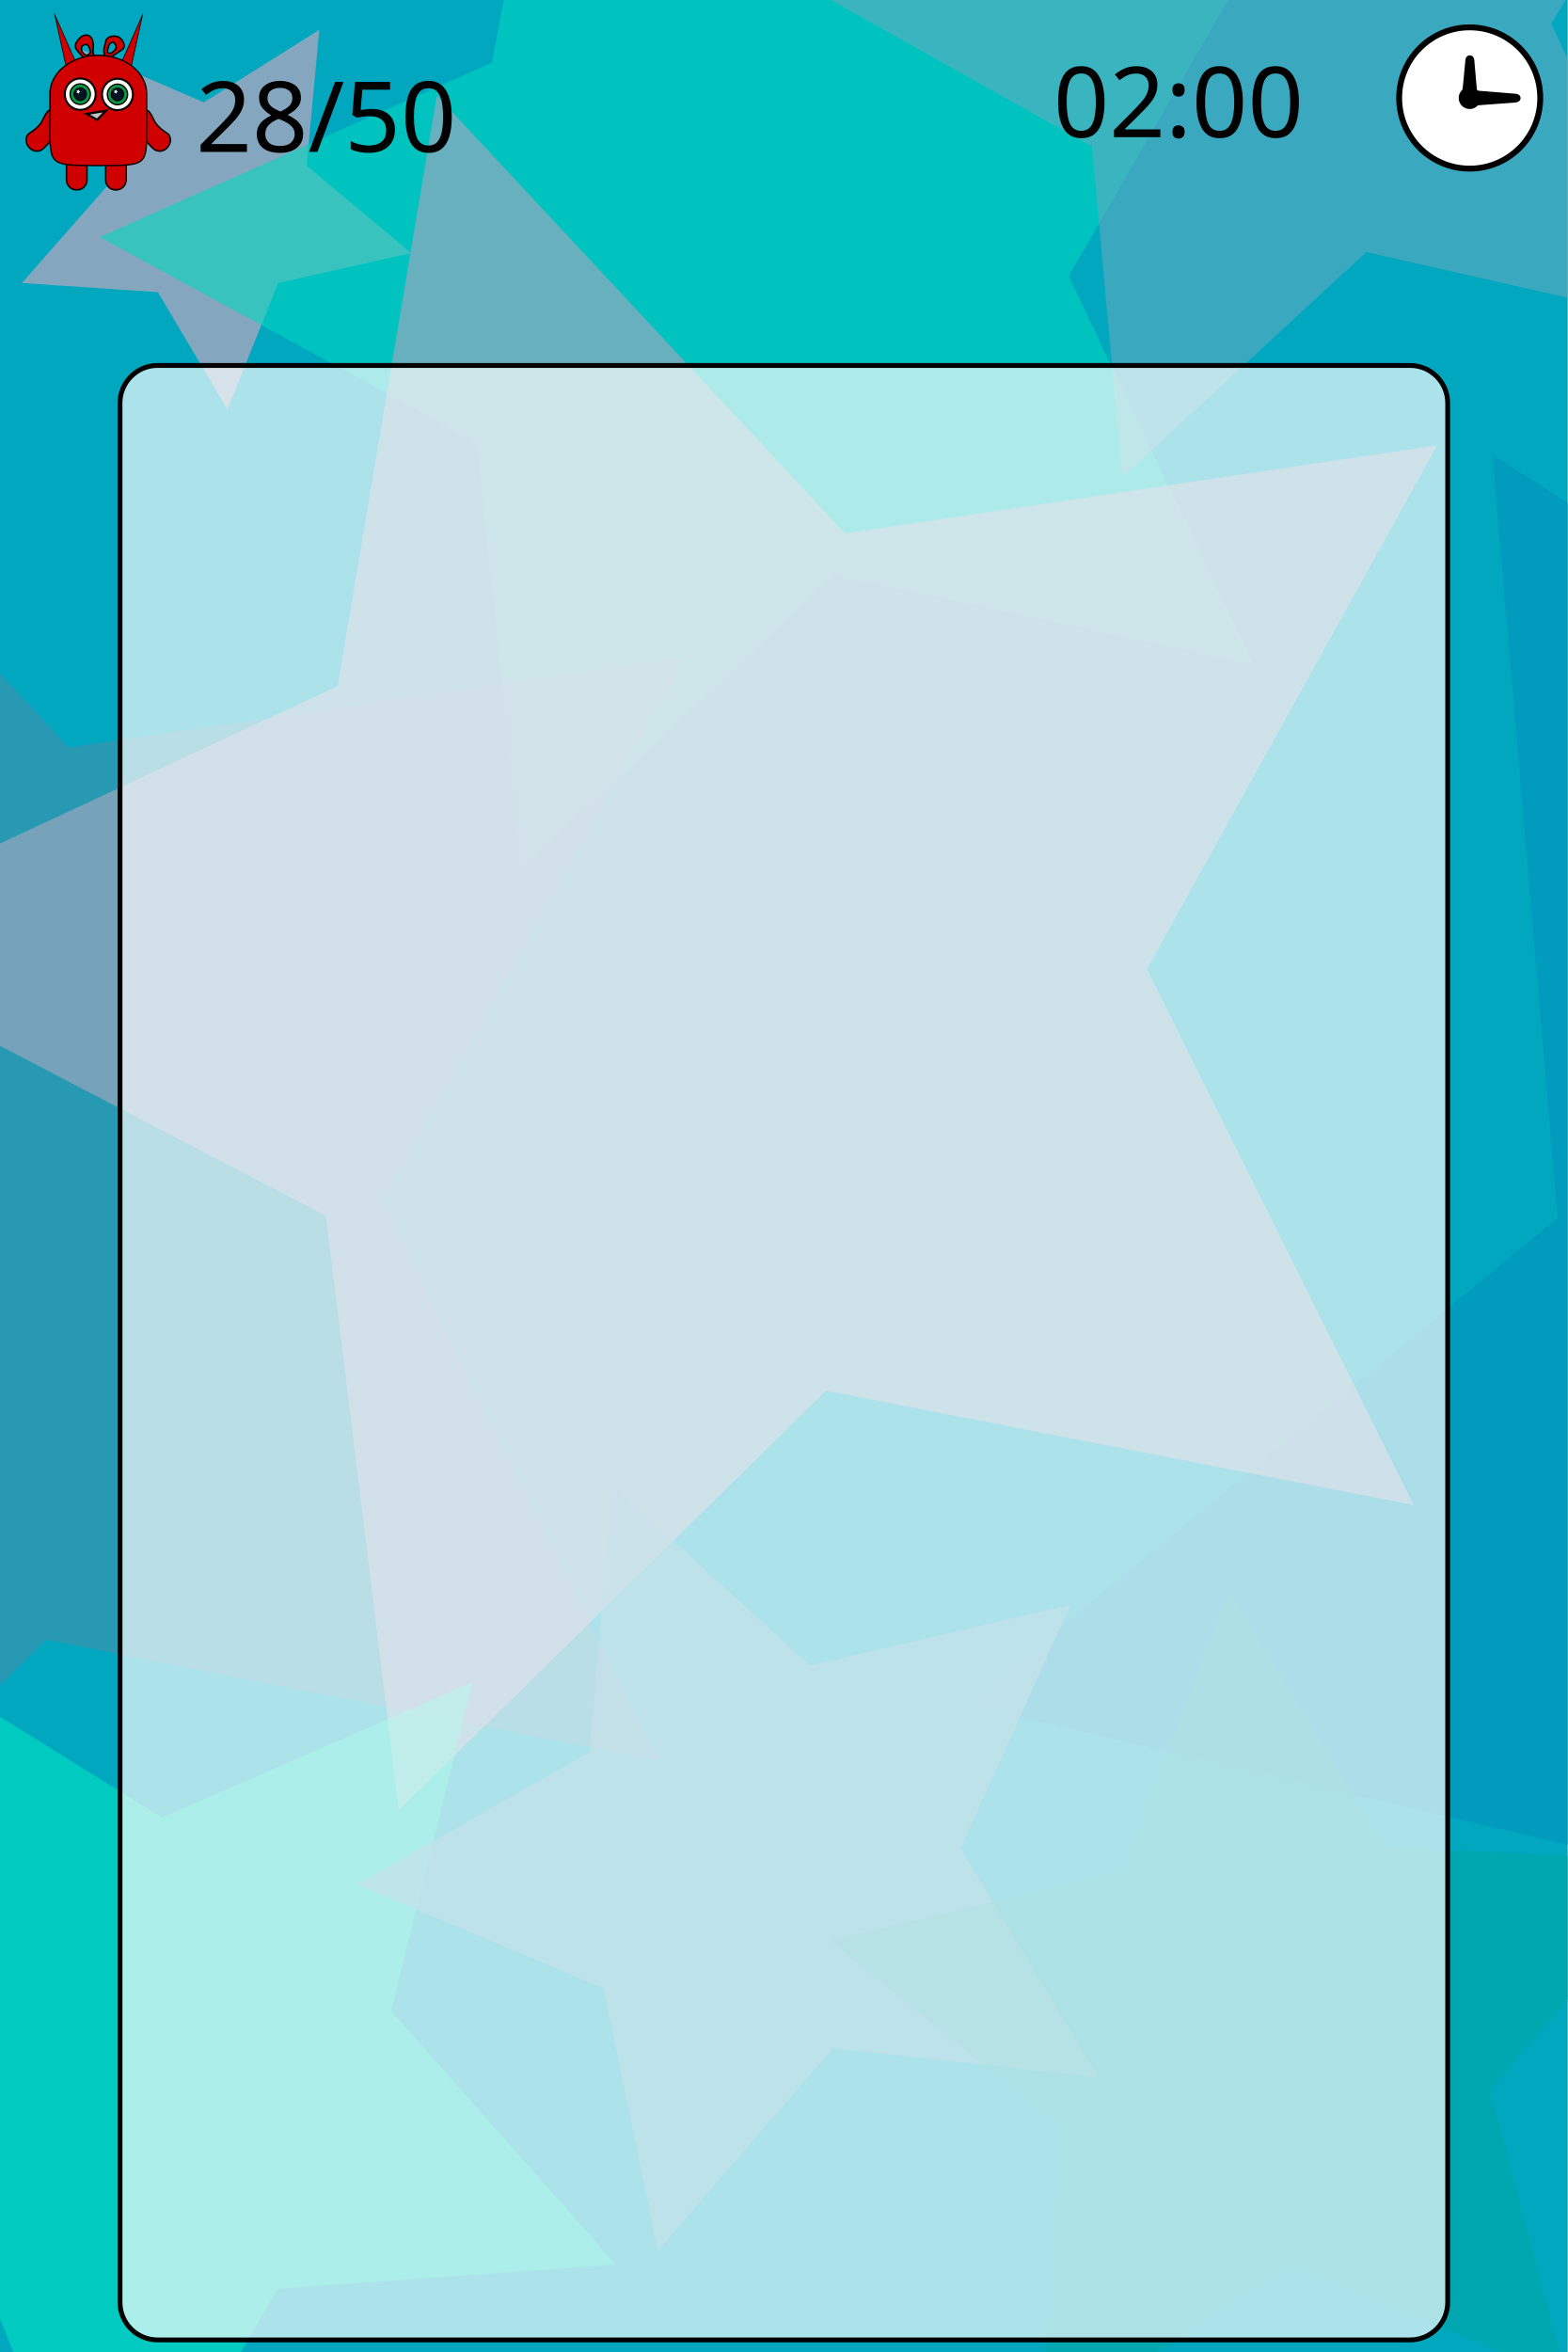
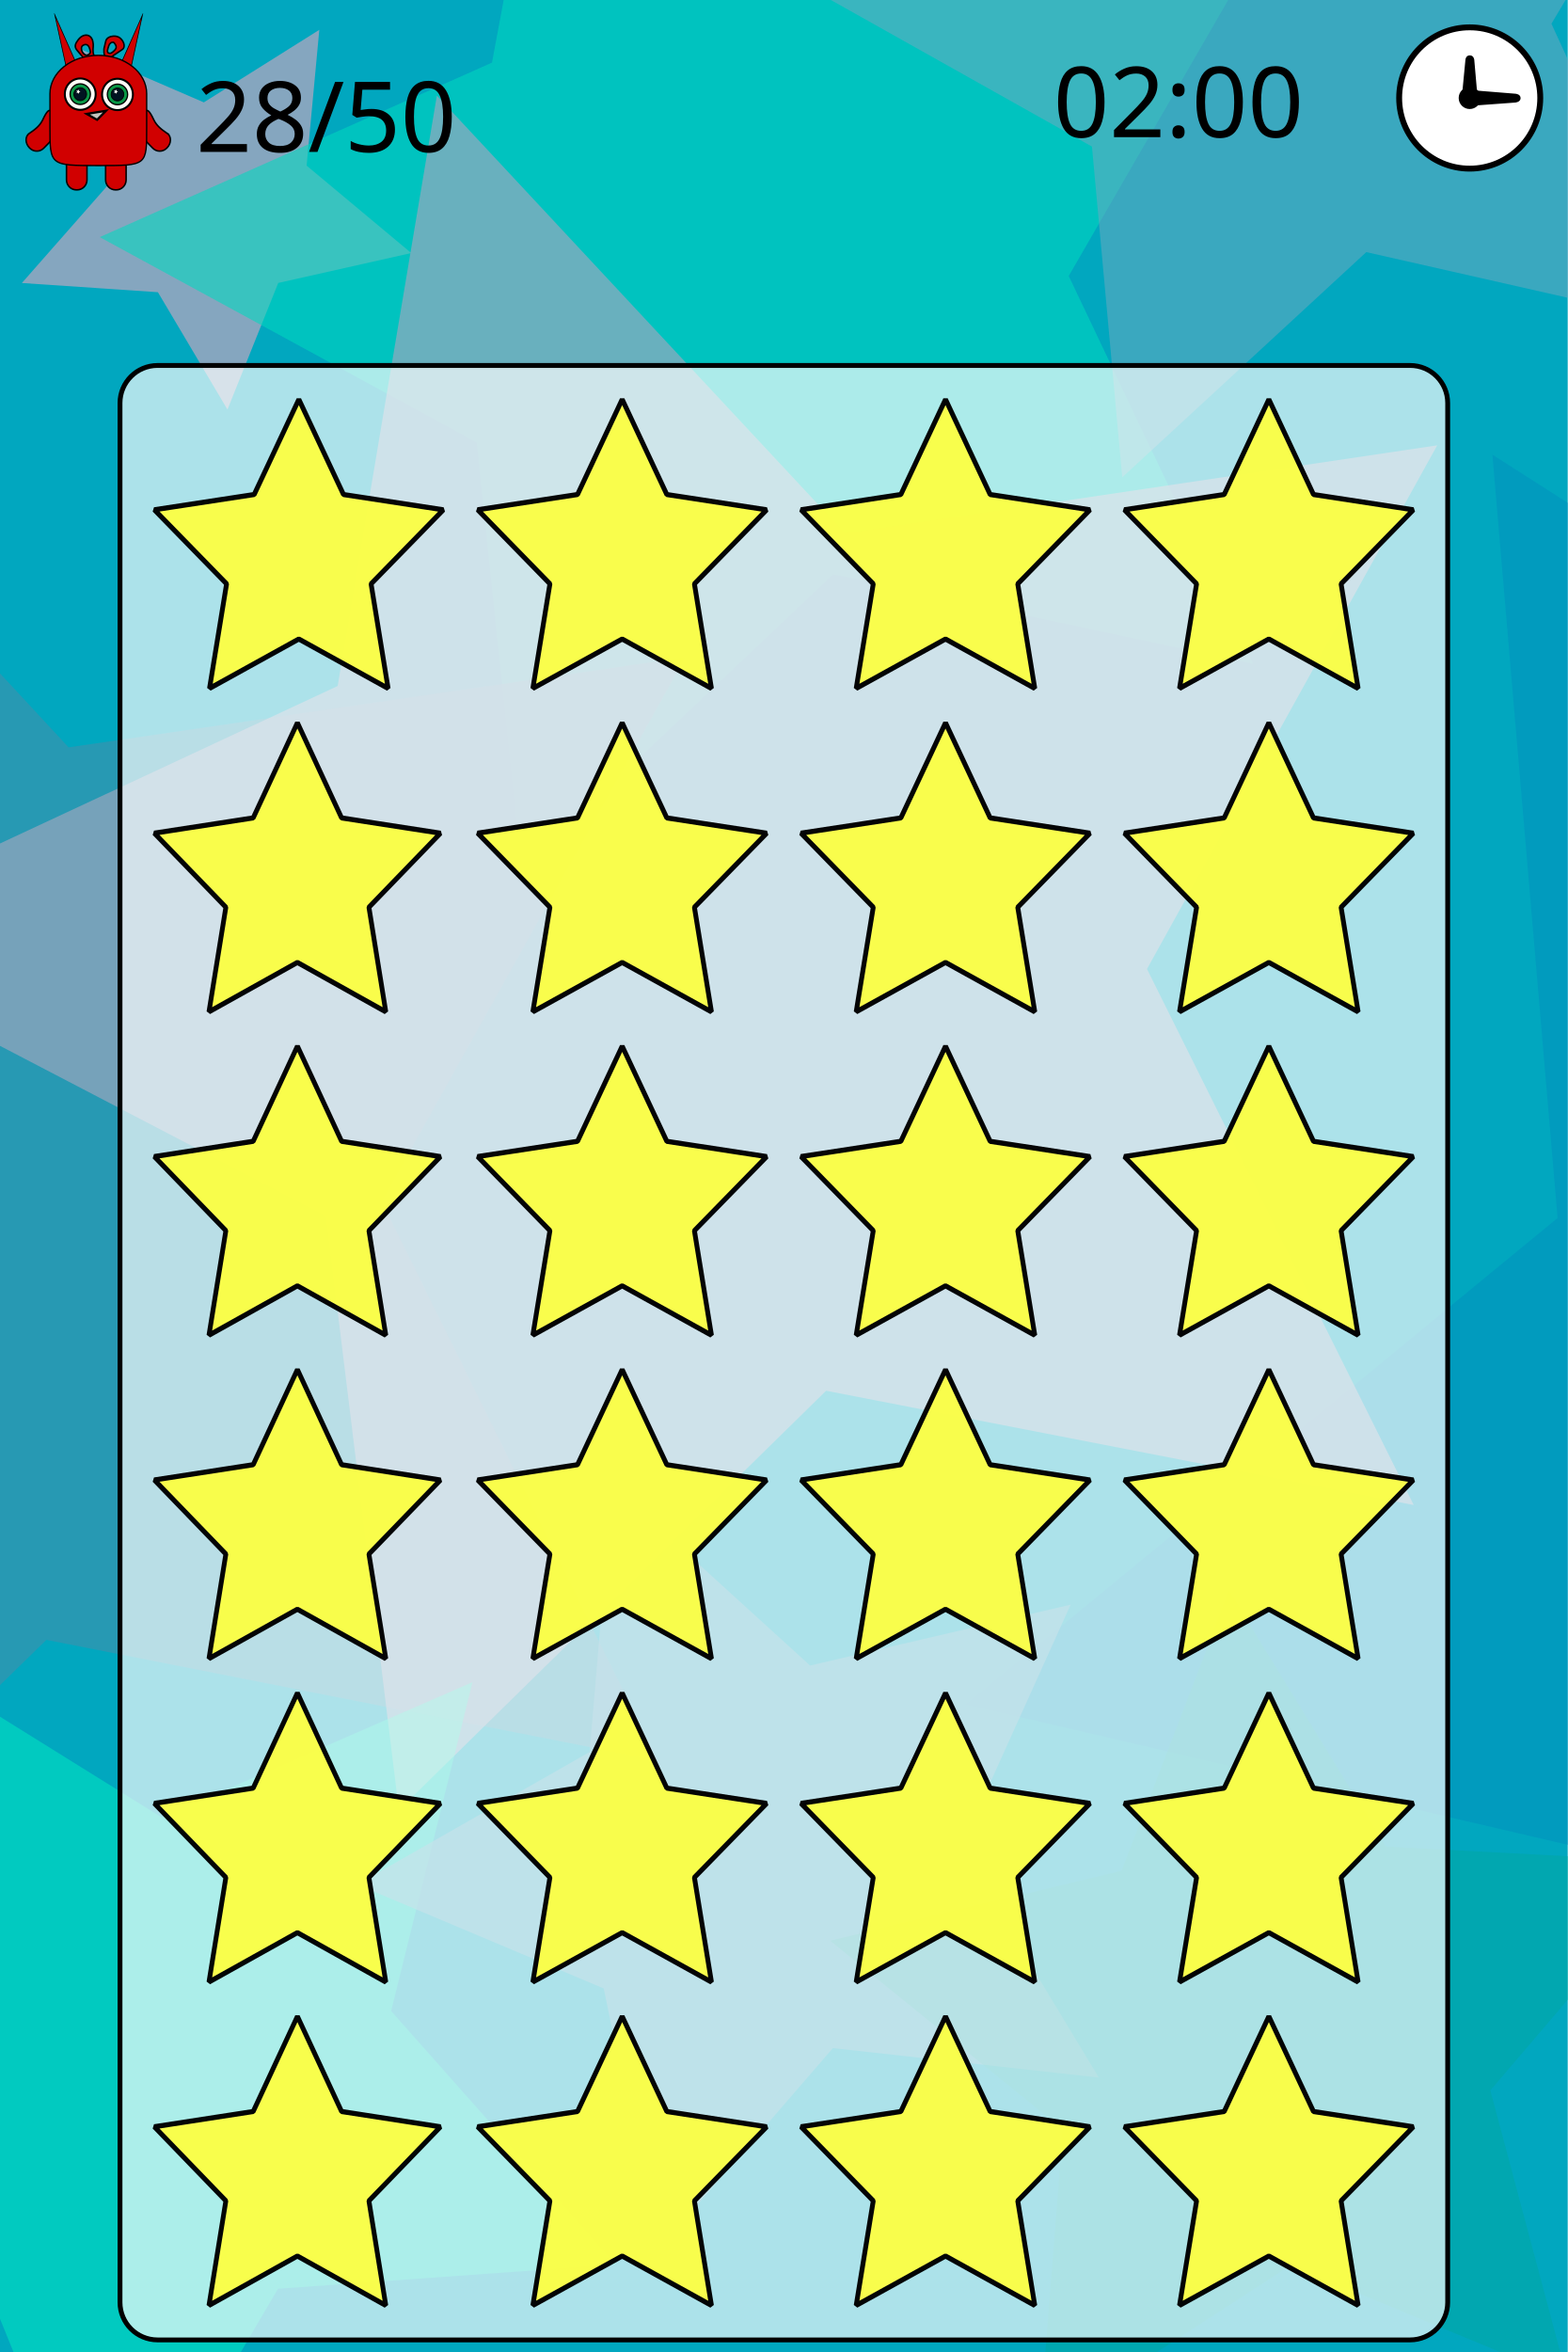
<svg xmlns="http://www.w3.org/2000/svg" xmlns:ns1="http://www.openswatchbook.org/uri/2009/osb" xmlns:xlink="http://www.w3.org/1999/xlink" width="320" height="480" id="svg6204" version="1.1">
  <defs id="defs6206">
    <linearGradient id="linearGradient4373" ns1:paint="solid">
      <stop style="stop-color:#000000;stop-opacity:1;" offset="0" id="stop4375" />
    </linearGradient>
    <linearGradient xlink:href="#linearGradient4373" id="linearGradient7066" gradientUnits="userSpaceOnUse" gradientTransform="translate(-465.3815,36.26215)" x1="112.882" y1="795.795" x2="136.416" y2="795.795" />
  </defs>
  <g id="layer1" transform="translate(0,-572.3622)">
    <rect style="fill:#01a7bf;fill-opacity:1;fill-rule:evenodd;stroke:none" id="rect6232" width="320" height="480" x="0" y="572.362" />
    <path style="fill:#a7a7bf;fill-opacity:0.799;fill-rule:evenodd;stroke:none;stroke-width:1;stroke-linecap:round;stroke-linejoin:round;stroke-miterlimit:4;stroke-opacity:1;stroke-dasharray:none" id="path6240" d="M 46.429,83.571 32.234,59.633 4.467,57.755 22.847,36.858 16.053,9.87 41.607,20.893 65.175,6.091 62.588,33.801 83.948,51.641 56.795,57.744 z" transform="translate(0,572.3622)" />
    <path style="fill:#01d9bf;fill-opacity:0.571;fill-rule:evenodd;stroke:none" id="path6242" d="M 256.786,135.714 171.074,117.45 107.437,177.704 98.32,90.543 21.351,48.64 l 80.078,-35.605 16.067,-86.151 58.607,65.156 86.899,-11.341 -43.856,75.873 z" transform="translate(-1,572.1122)" />
    <path style="fill:#5887a5;fill-opacity:0.439;fill-rule:evenodd;stroke:none;stroke-width:1;stroke-linecap:round;stroke-linejoin:round;stroke-miterlimit:4;stroke-opacity:1;stroke-dasharray:none" id="path6244" d="M 134.286,359.286 9.468,334.667 -81.573,423.532 -96.73,297.216 -209.378,238.092 -93.929,184.643 -72.508,59.237 14.001,152.52 139.888,134.139 77.903,245.24 z" transform="translate(0,572.3622)" />
    <path style="fill:#0188bf;fill-opacity:0.344;fill-rule:evenodd;stroke:none;stroke-width:1;stroke-linecap:round;stroke-linejoin:round;stroke-miterlimit:4;stroke-opacity:1;stroke-dasharray:none" id="path6246" d="M 197.143,347.857 317.936,248.57 304.626,92.777 436.38,176.977 580.436,116.175 541.071,267.5 643.413,385.716 487.33,395.04 406.525,528.904 349.425,383.341 z" transform="translate(0,572.3622)" />
    <path style="fill:#9fa7bf;fill-opacity:0.661;fill-rule:evenodd;stroke:none;stroke-width:1;stroke-linecap:round;stroke-linejoin:round;stroke-miterlimit:4;stroke-opacity:1;stroke-dasharray:none" id="path6248" d="M 288.571,307.143 168.626,283.822 81.417,369.409 66.531,248.129 -41.816,191.635 68.929,140 89.176,19.498 172.506,108.867 293.367,90.886 234.122,197.754 z" transform="translate(0,572.3622)" />
    <path style="fill:#01ffbf;fill-opacity:0.402;fill-rule:evenodd;stroke:none;stroke-width:1;stroke-linecap:round;stroke-linejoin:round;stroke-miterlimit:4;stroke-opacity:1;stroke-dasharray:none" id="path6250" d="M 125.714,462.143 56.746,467.088 21.721,526.706 -4.295,462.642 -71.818,447.754 l 52.89,-44.539 -6.706,-68.819 58.703,36.538 63.379,-27.645 -16.609,67.121 z" transform="translate(0,572.3622)" />
    <path style="fill:#59a7bf;fill-opacity:0.63;fill-rule:evenodd;stroke:none" id="path6252" d="m 224.286,415 -54.274,-6.009 -35.719,41.303 -11.057,-53.475 -50.319,-21.208 47.441,-27.04 4.62,-54.41 40.377,36.763 53.175,-12.42 -22.487,49.761 z" transform="translate(0,581.3478)" />
    <path style="fill:#01a797;fill-opacity:0.386;fill-rule:evenodd;stroke:none;stroke-width:1;stroke-linecap:round;stroke-linejoin:round;stroke-miterlimit:4;stroke-opacity:1;stroke-dasharray:none" id="path6254" d="m 320,485.714 -56.517,-23.416 -51.33,33.283 4.805,-60.987 -47.516,-38.532 59.487,-14.277 21.963,-57.097 31.96,52.164 61.09,3.244 -39.734,46.515 z" transform="translate(0,572.3622)" />
    <path style="fill:#70a7bf;fill-opacity:0.519;fill-rule:evenodd;stroke:none;stroke-width:1;stroke-linecap:round;stroke-linejoin:round;stroke-miterlimit:4;stroke-opacity:1;stroke-dasharray:none" id="path6256" d="M 345,66.429 278.893,51.448 229.076,97.413 222.894,29.913 163.785,-3.262 226.071,-30 239.357,-96.468 l 44.677,50.976 67.321,-7.905 -34.675,58.242 z" transform="translate(0,572.3622)" />
    <rect style="fill:#ffffff;fill-opacity:0.674;fill-rule:evenodd;stroke:#000000;stroke-width:0.989;stroke-linecap:butt;stroke-linejoin:miter;stroke-miterlimit:4;stroke-opacity:1;stroke-dasharray:none" id="rect7278" width="271.011" height="402.947" x="24.494" y="646.947" ry="7.667" />
    <g id="g4252" transform="matrix(0.9494284,0,0,1.002415,-1430.122,-23.29622)">
      <rect ry="4.679" y="579.886" x="200.876" height="23.719" width="25.111" id="rect3078-2-2-5" style="fill:#01a7bf;fill-opacity:1;fill-rule:evenodd;stroke:#000000;stroke-width:1.22px;stroke-linecap:butt;stroke-linejoin:miter;stroke-opacity:1" />
      <path id="rect4138-6" d="m 207.778,584.338 c -0.548,0 -1.084,0.224 -1.504,0.619 -0.84,0.791 -0.84,2.04 0,2.83 l 4.137,3.892 -4.184,3.892 c -0.84,0.791 -0.84,2.04 0,2.83 0.84,0.791 2.216,0.791 3.056,0 l 4.137,-3.892 4.09,3.847 c 0.84,0.791 2.216,0.791 3.056,0 0.84,-0.791 0.84,-2.04 0,-2.83 l -4.137,-3.847 4.09,-3.847 c 0.84,-0.791 0.84,-2.04 0,-2.83 -0.84,-0.791 -2.169,-0.791 -3.009,0 l -4.09,3.847 -4.137,-3.892 c -0.42,-0.395 -0.956,-0.619 -1.504,-0.619 z" style="fill:#ffffff;fill-opacity:1;fill-rule:evenodd;stroke:#000000;stroke-width:0.807;stroke-miterlimit:4;stroke-opacity:1;stroke-dasharray:none" />
    </g>
    <g id="g12756" transform="matrix(0.05999867,0,0,0.06006531,285.0003,544.1659)">
      <path transform="matrix(0.9983376,0,0,0.9983376,-1210.269,198.5031)" d="m 1703.117,604.865 c 0,132.778 -107.638,240.416 -240.416,240.416 -132.778,0 -240.416,-107.638 -240.416,-240.416 0,-132.778 107.638,-240.416 240.416,-240.416 132.778,0 240.416,107.638 240.416,240.416 z" id="path12717" style="fill:#ffffff;fill-opacity:1;stroke:#000000;stroke-width:20;stroke-miterlimit:4;stroke-opacity:1;stroke-dasharray:none" />
      <path transform="matrix(0.9545455,0,0,0.9545455,-1530.909,211.0164)" d="m 1905,619.505 c 0,21.697 -17.589,39.286 -39.286,39.286 -21.697,0 -39.286,-17.589 -39.286,-39.286 0,-21.697 17.589,-39.286 39.286,-39.286 21.697,0 39.286,17.589 39.286,39.286 z" id="path12719" style="fill:#000000;fill-opacity:1;stroke:none" />
      <path id="rect12721" d="m 250.357,657.565 c 13.81,0 15.143,14.937 15.143,14.937 l 9.434,107.799 c 1.066,12.185 -11.118,22.061 -24.929,22.061 -13.81,0 -26.102,-9.884 -24.929,-22.061 l 10.427,-108.238 c 0,0 1.042,-14.497 14.852,-14.497 z" style="fill:#000000;fill-opacity:1;stroke:none" />
      <path id="rect12721-0" d="m 423.081,802.719 c 0,13.81 -17.854,15.143 -17.854,15.143 L 276.371,827.297 C 261.805,828.364 250,816.179 250,802.368 c 0,-13.81 11.814,-26.102 26.371,-24.929 l 129.381,10.427 c 0,0 17.329,1.042 17.329,14.852 z" style="fill:#000000;fill-opacity:1;stroke:none" />
    </g>
    <g id="g12418" transform="matrix(1.04933,0,0,1.066044,-2234.992,-164.5969)">
      <path id="rect3096-2-3-6" d="m 2135.612,716.847 c 1.13,-0.753 2.084,-1.477 2.636,-2.636 1.614,-3.389 1.649,-1.061 2.71,-10e-6 l 0.111,0.111 c 0.751,0.751 0.751,1.959 0,2.71 l -2.636,2.636 c -0.751,0.751 -1.959,0.751 -2.71,0 l -0.111,-0.111 c -0.751,-0.751 -0.883,-2.121 0,-2.71 z" style="fill:#d10000;fill-opacity:1;fill-rule:evenodd;stroke:#000000;stroke-width:0.294px;stroke-linecap:butt;stroke-linejoin:miter;stroke-opacity:1" />
      <path id="rect3096-9-3-8-3" d="m 2162.462,716.847 c -1.13,-0.753 -2.084,-1.477 -2.636,-2.636 -1.614,-3.389 -1.649,-1.061 -2.71,-10e-6 l -0.111,0.111 c -0.751,0.751 -0.751,1.959 0,2.71 l 2.635,2.636 c 0.751,0.751 1.959,0.751 2.71,0 l 0.111,-0.111 c 0.751,-0.751 0.883,-2.121 0,-2.71 z" style="fill:#d10000;fill-opacity:1;fill-rule:evenodd;stroke:#000000;stroke-width:0.294px;stroke-linecap:butt;stroke-linejoin:miter;stroke-opacity:1" />
      <rect transform="matrix(0,-1,1,0,0,0)" ry="1.916" y="2150.467" x="-727.65" height="3.99" width="7.559" id="rect3096-4-4-2-7-8" style="fill:#d10000;fill-opacity:1;fill-rule:evenodd;stroke:#000000;stroke-width:0.294px;stroke-linecap:butt;stroke-linejoin:miter;stroke-opacity:1" />
      <rect transform="matrix(0,-1,1,0,0,0)" ry="1.916" y="2142.855" x="-727.65" height="3.99" width="7.559" id="rect3096-4-2-4-7" style="fill:#d10000;fill-opacity:1;fill-rule:evenodd;stroke:#000000;stroke-width:0.294px;stroke-linecap:butt;stroke-linejoin:miter;stroke-opacity:1" />
      <path transform="matrix(0.0503695,0.016696,-0.09402979,0.2836748,2160.05,671.4532)" d="m 91.545,74.664 19.913,34.49 -39.826,0 z" id="path6010-6" style="fill:#d10000;fill-opacity:1;stroke:#000000;stroke-width:2.334;stroke-linecap:round;stroke-linejoin:round;stroke-miterlimit:4;stroke-opacity:1;stroke-dasharray:none" />
      <path id="rect6059-1" d="m 2151.97,698.22 c -0.667,0.04 -1.319,0.354 -1.461,0.928 l -0.349,1.424 c -2e-4,8.8e-4 -0.231,1.447 0.588,1.92 0.819,0.473 0.465,-0.042 1.249,-0.57 l 1.709,-1.139 c 0.785,-0.527 0.194,-1.861 -0.625,-2.333 -0.307,-0.177 -0.711,-0.253 -1.112,-0.23 z m -0.083,1.167 c 0.092,0.007 0.174,0.044 0.23,0.11 0.323,0.382 0.632,0.845 0.147,1.378 -0.414,0.455 -0.897,0.809 -1.268,0.551 -0.317,-0.221 -0.134,-0.65 0.092,-1.369 0.14,-0.445 0.524,-0.691 0.799,-0.671 z" style="fill:#d10000;fill-opacity:1;fill-rule:evenodd;stroke:#000000;stroke-width:0.294px;stroke-linecap:butt;stroke-linejoin:miter;stroke-opacity:1" />
      <path id="rect6070-7" d="m 2146.21,698.101 c -0.385,0.124 -0.76,0.404 -1.079,0.823 -0.51,0.67 -0.842,1.265 -0.24,1.974 l 1.504,1.769 c 0.602,0.709 2.219,0.019 1.797,-0.811 -0.33,-0.65 -0.084,-1.618 -0.129,-2.045 l -0.031,-0.272 c -0.13,-1.256 -0.977,-1.711 -1.824,-1.438 z m 0.037,1.795 c 0.47,-0.189 0.874,0.021 1.075,0.616 0.16,0.474 0.34,0.869 -0.053,1.144 -0.347,0.243 -0.636,0.357 -1.132,-0.155 -0.383,-0.395 -0.562,-1.21 -0.096,-1.5 0.07,-0.043 0.139,-0.077 0.206,-0.104 z" style="fill:#d10000;fill-opacity:1;fill-rule:evenodd;stroke:#000000;stroke-width:0.294px;stroke-linecap:butt;stroke-linejoin:miter;stroke-opacity:1" />
      <path transform="matrix(-0.0503695,0.016696,0.09402979,0.2836748,2138.178,671.4532)" d="m 91.545,74.664 19.913,34.49 -39.826,0 z" id="path6010-0-2" style="fill:#d10000;fill-opacity:1;stroke:#000000;stroke-width:2.334;stroke-linecap:round;stroke-linejoin:round;stroke-miterlimit:4;stroke-opacity:1;stroke-dasharray:none" />
      <path id="rect3024-1-7-3" d="m 2149.045,701.897 c 5.212,0 9.408,3.28 9.408,7.354 l 0,6.395 c 0,7.388 0.155,7.354 -9.408,7.354 -9.414,0 -9.408,0.005 -9.408,-7.354 l 0,-6.395 c 0,-4.074 4.196,-7.354 9.408,-7.354 z" style="fill:#d10000;fill-opacity:1;fill-rule:evenodd;stroke:#000000;stroke-width:0.26px;stroke-linecap:round;stroke-linejoin:round;stroke-opacity:1" />
      <path transform="matrix(0.3819232,0,0,0.3819232,2088.585,644.6741)" d="m 156.964,169.286 c 0,4.339 -3.518,7.857 -7.857,7.857 -4.339,0 -7.857,-3.518 -7.857,-7.857 0,-4.339 3.518,-7.857 7.857,-7.857 4.339,0 7.857,3.518 7.857,7.857 z" id="path3213-8-9-7" style="fill:#fffdf6;fill-opacity:1;fill-rule:evenodd;stroke:#000000;stroke-width:1px;stroke-linecap:butt;stroke-linejoin:miter;stroke-opacity:1" />
      <path transform="matrix(0.2513512,0,0,0.2513512,2108.054,666.7781)" d="m 156.964,169.286 c 0,4.339 -3.518,7.857 -7.857,7.857 -4.339,0 -7.857,-3.518 -7.857,-7.857 0,-4.339 3.518,-7.857 7.857,-7.857 4.339,0 7.857,3.518 7.857,7.857 z" id="path3213-82-5-3-8" style="fill:#099846;fill-opacity:1;fill-rule:evenodd;stroke:#000000;stroke-width:1px;stroke-linecap:butt;stroke-linejoin:miter;stroke-opacity:1" />
      <path transform="matrix(0.1575025,0,0,0.1575025,2122.048,682.6653)" d="m 156.964,169.286 c 0,4.339 -3.518,7.857 -7.857,7.857 -4.339,0 -7.857,-3.518 -7.857,-7.857 0,-4.339 3.518,-7.857 7.857,-7.857 4.339,0 7.857,3.518 7.857,7.857 z" id="path3213-82-4-7-1-5" style="fill:#001321;fill-opacity:1;fill-rule:evenodd;stroke:#000000;stroke-width:1px;stroke-linecap:butt;stroke-linejoin:miter;stroke-opacity:1" />
      <path transform="matrix(0.3819232,0,0,0.3819232,2095.83,644.7266)" d="m 156.964,169.286 c 0,4.339 -3.518,7.857 -7.857,7.857 -4.339,0 -7.857,-3.518 -7.857,-7.857 0,-4.339 3.518,-7.857 7.857,-7.857 4.339,0 7.857,3.518 7.857,7.857 z" id="path3213-2-6-9-8" style="fill:#fffdf6;fill-opacity:1;fill-rule:evenodd;stroke:#000000;stroke-width:1px;stroke-linecap:butt;stroke-linejoin:miter;stroke-opacity:1" />
      <path transform="matrix(0.2513512,0,0,0.2513512,2115.299,666.8306)" d="m 156.964,169.286 c 0,4.339 -3.518,7.857 -7.857,7.857 -4.339,0 -7.857,-3.518 -7.857,-7.857 0,-4.339 3.518,-7.857 7.857,-7.857 4.339,0 7.857,3.518 7.857,7.857 z" id="path3213-82-7-1-8-5" style="fill:#099846;fill-opacity:1;fill-rule:evenodd;stroke:#000000;stroke-width:1px;stroke-linecap:butt;stroke-linejoin:miter;stroke-opacity:1" />
      <path transform="matrix(0.1575025,0,0,0.1575025,2129.292,682.7178)" d="m 156.964,169.286 c 0,4.339 -3.518,7.857 -7.857,7.857 -4.339,0 -7.857,-3.518 -7.857,-7.857 0,-4.339 3.518,-7.857 7.857,-7.857 4.339,0 7.857,3.518 7.857,7.857 z" id="path3213-82-4-6-8-6-8" style="fill:#001321;fill-opacity:1;fill-rule:evenodd;stroke:#000000;stroke-width:1px;stroke-linecap:butt;stroke-linejoin:miter;stroke-opacity:1" />
      <path transform="matrix(0.2939804,0,0,0.2939804,2069.82,655.4668)" d="m 256.607,182.991 -0.646,-0.706 -0.948,0.132 0.472,-0.833 -0.418,-0.861 0.938,0.191 0.689,-0.664 0.108,0.951 0.844,0.45 -0.871,0.396 z" id="path3361-2-0-7" style="fill:#fffff3;fill-opacity:1" />
      <path transform="matrix(0.2939804,0,0,0.2939804,2094.693,634.4596)" d="m 150.513,193.054 c 0,0.021 -4e-5,0.042 -1.2e-4,0.063 l -14.647,-0.063 z" id="path4345-0-3" style="fill:#d10000;fill-opacity:1;stroke-width:2;stroke-miterlimit:4;stroke-dasharray:none" />
      <path transform="matrix(0.2939804,0,0,0.2939804,2077.13,655.4668)" d="m 256.607,182.991 -0.646,-0.706 -0.948,0.132 0.472,-0.833 -0.418,-0.861 0.938,0.191 0.689,-0.664 0.108,0.951 0.844,0.45 -0.871,0.396 z" id="path3361-2-0-0-3" style="fill:#fffff3;fill-opacity:1" />
      <path id="path3359-0-0-2" d="m 2146.786,713.11 3.758,-0.601 -1.729,1.729 z" style="fill:#c4c4bf;fill-opacity:1;stroke:#000000;stroke-width:0.421px;stroke-linecap:butt;stroke-linejoin:miter;stroke-opacity:1" />
    </g>
    <text xml:space="preserve" style="font-size:20px;font-style:normal;font-variant:normal;font-weight:normal;font-stretch:normal;line-height:125%;letter-spacing:0px;word-spacing:0px;fill:#000000;fill-opacity:1;stroke:none;font-family:Zorque;-inkscape-font-specification:Zorque" x="40" y="603.362" id="text6499">
      <tspan id="tspan6501" x="40" y="603.362">28/50</tspan>
    </text>
    <text xml:space="preserve" style="font-size:20px;font-style:normal;font-variant:normal;font-weight:normal;font-stretch:normal;line-height:125%;letter-spacing:0px;word-spacing:0px;fill:#000000;fill-opacity:1;stroke:none;font-family:Zorque;-inkscape-font-specification:Zorque" x="215" y="600.362" id="text6503">
      <tspan id="tspan6505" x="215" y="600.362">02:00</tspan>
    </text>
+     <path style="opacity:0.98;fill:#fafe48;fill-opacity:0.996;fill-rule:evenodd;stroke:#000000;stroke-width:0.318;stroke-linecap:butt;stroke-linejoin:bevel;stroke-miterlimit:4;stroke-opacity:1;stroke-dasharray:none;stroke-dashoffset:0" id="path3018" d="m 136,18 -5.924,-3.001 -5.83,3.179 1.023,-6.561 -4.825,-4.563 L 127,6 l 2.848,-5.999 3.029,5.91 6.585,0.855 -4.684,4.707 z" transform="matrix(3.10093,0.04994806,-0.04750552,3.260367,-341.6472,647.3777)" />
+     <path style="opacity:0.98;fill:#fafe48;fill-opacity:0.996;fill-rule:evenodd;stroke:#000000;stroke-width:0.318;stroke-linecap:butt;stroke-linejoin:bevel;stroke-miterlimit:4;stroke-opacity:1;stroke-dasharray:none;stroke-dashoffset:0" id="path3018-6" d="m 136,18 -5.924,-3.001 -5.83,3.179 1.023,-6.561 -4.825,-4.563 L 127,6 l 2.848,-5.999 3.029,5.91 6.585,0.855 -4.684,4.707 z" transform="matrix(3.10093,0.04994805,-0.04750552,3.260367,-275.6472,647.3777)" />
+     <path style="opacity:0.98;fill:#fafe48;fill-opacity:0.996;fill-rule:evenodd;stroke:#000000;stroke-width:0.318;stroke-linecap:butt;stroke-linejoin:bevel;stroke-miterlimit:4;stroke-opacity:1;stroke-dasharray:none;stroke-dashoffset:0" id="path3018-2" d="m 136,18 -5.924,-3.001 -5.83,3.179 1.023,-6.561 -4.825,-4.563 L 127,6 l 2.848,-5.999 3.029,5.91 6.585,0.855 -4.684,4.707 z" transform="matrix(3.10093,0.04994805,-0.04750552,3.260367,-209.6472,647.3777)" />
+     <path style="opacity:0.98;fill:#fafe48;fill-opacity:0.996;fill-rule:evenodd;stroke:#000000;stroke-width:0.318;stroke-linecap:butt;stroke-linejoin:bevel;stroke-miterlimit:4;stroke-opacity:1;stroke-dasharray:none;stroke-dashoffset:0" id="path3018-6-8" d="m 136,18 -5.924,-3.001 -5.83,3.179 1.023,-6.561 -4.825,-4.563 L 127,6 l 2.848,-5.999 3.029,5.91 6.585,0.855 -4.684,4.707 z" transform="matrix(3.10093,0.04994805,-0.04750552,3.260367,-143.6472,647.3777)" />
+     <path style="opacity:0.98;fill:#fafe48;fill-opacity:0.996;fill-rule:evenodd;stroke:#000000;stroke-width:0.318;stroke-linecap:butt;stroke-linejoin:bevel;stroke-miterlimit:4;stroke-opacity:1;stroke-dasharray:none;stroke-dashoffset:0" id="path3018-9" d="m 136,18 -5.924,-3.001 -5.83,3.179 1.023,-6.561 -4.825,-4.563 L 127,6 l 2.848,-5.999 3.029,5.91 6.585,0.855 -4.684,4.707 z" transform="matrix(3.070325,0.04995225,-0.04703665,3.260641,-337.9667,713.3747)" />
+     <path style="opacity:0.98;fill:#fafe48;fill-opacity:0.996;fill-rule:evenodd;stroke:#000000;stroke-width:0.318;stroke-linecap:butt;stroke-linejoin:bevel;stroke-miterlimit:4;stroke-opacity:1;stroke-dasharray:none;stroke-dashoffset:0" id="path3018-6-4" d="m 136,18 -5.924,-3.001 -5.83,3.179 1.023,-6.561 -4.825,-4.563 L 127,6 l 2.848,-5.999 3.029,5.91 6.585,0.855 -4.684,4.707 z" transform="matrix(3.10093,0.04994805,-0.04750552,3.260367,-275.6472,713.3777)" />
+     <path style="opacity:0.98;fill:#fafe48;fill-opacity:0.996;fill-rule:evenodd;stroke:#000000;stroke-width:0.318;stroke-linecap:butt;stroke-linejoin:bevel;stroke-miterlimit:4;stroke-opacity:1;stroke-dasharray:none;stroke-dashoffset:0" id="path3018-2-8" d="m 136,18 -5.924,-3.001 -5.83,3.179 1.023,-6.561 -4.825,-4.563 L 127,6 l 2.848,-5.999 3.029,5.91 6.585,0.855 -4.684,4.707 z" transform="matrix(3.10093,0.04994805,-0.04750552,3.260367,-209.6472,713.3777)" />
+     <path style="opacity:0.98;fill:#fafe48;fill-opacity:0.996;fill-rule:evenodd;stroke:#000000;stroke-width:0.318;stroke-linecap:butt;stroke-linejoin:bevel;stroke-miterlimit:4;stroke-opacity:1;stroke-dasharray:none;stroke-dashoffset:0" id="path3018-6-8-8" d="m 136,18 -5.924,-3.001 -5.83,3.179 1.023,-6.561 -4.825,-4.563 L 127,6 l 2.848,-5.999 3.029,5.91 6.585,0.855 -4.684,4.707 z" transform="matrix(3.10093,0.04994805,-0.04750552,3.260367,-143.6472,713.3777)" />
+     <path style="opacity:0.98;fill:#fafe48;fill-opacity:0.996;fill-rule:evenodd;stroke:#000000;stroke-width:0.318;stroke-linecap:butt;stroke-linejoin:bevel;stroke-miterlimit:4;stroke-opacity:1;stroke-dasharray:none;stroke-dashoffset:0" id="path3018-9-2" d="m 136,18 -5.924,-3.001 -5.83,3.179 1.023,-6.561 -4.825,-4.563 L 127,6 l 2.848,-5.999 3.029,5.91 6.585,0.855 -4.684,4.707 z" transform="matrix(3.070325,0.04995225,-0.04703665,3.260641,-337.9667,779.3747)" />
+     <path style="opacity:0.98;fill:#fafe48;fill-opacity:0.996;fill-rule:evenodd;stroke:#000000;stroke-width:0.318;stroke-linecap:butt;stroke-linejoin:bevel;stroke-miterlimit:4;stroke-opacity:1;stroke-dasharray:none;stroke-dashoffset:0" id="path3018-6-4-4" d="m 136,18 -5.924,-3.001 -5.83,3.179 1.023,-6.561 -4.825,-4.563 L 127,6 l 2.848,-5.999 3.029,5.91 6.585,0.855 -4.684,4.707 z" transform="matrix(3.10093,0.04994805,-0.04750552,3.260367,-275.6472,779.3777)" />
+     <path style="opacity:0.98;fill:#fafe48;fill-opacity:0.996;fill-rule:evenodd;stroke:#000000;stroke-width:0.318;stroke-linecap:butt;stroke-linejoin:bevel;stroke-miterlimit:4;stroke-opacity:1;stroke-dasharray:none;stroke-dashoffset:0" id="path3018-2-8-5" d="m 136,18 -5.924,-3.001 -5.83,3.179 1.023,-6.561 -4.825,-4.563 L 127,6 l 2.848,-5.999 3.029,5.91 6.585,0.855 -4.684,4.707 z" transform="matrix(3.10093,0.04994805,-0.04750552,3.260367,-209.6472,779.3777)" />
+     <path style="opacity:0.98;fill:#fafe48;fill-opacity:0.996;fill-rule:evenodd;stroke:#000000;stroke-width:0.318;stroke-linecap:butt;stroke-linejoin:bevel;stroke-miterlimit:4;stroke-opacity:1;stroke-dasharray:none;stroke-dashoffset:0" id="path3018-6-8-8-5" d="m 136,18 -5.924,-3.001 -5.83,3.179 1.023,-6.561 -4.825,-4.563 L 127,6 l 2.848,-5.999 3.029,5.91 6.585,0.855 -4.684,4.707 z" transform="matrix(3.10093,0.04994805,-0.04750552,3.260367,-143.6472,779.3777)" />
+     <path style="opacity:0.98;fill:#fafe48;fill-opacity:0.996;fill-rule:evenodd;stroke:#000000;stroke-width:0.318;stroke-linecap:butt;stroke-linejoin:bevel;stroke-miterlimit:4;stroke-opacity:1;stroke-dasharray:none;stroke-dashoffset:0" id="path3018-9-2-1" d="m 136,18 -5.924,-3.001 -5.83,3.179 1.023,-6.561 -4.825,-4.563 L 127,6 l 2.848,-5.999 3.029,5.91 6.585,0.855 -4.684,4.707 z" transform="matrix(3.070325,0.04995225,-0.04703665,3.260641,-337.9667,845.3747)" />
+     <path style="opacity:0.98;fill:#fafe48;fill-opacity:0.996;fill-rule:evenodd;stroke:#000000;stroke-width:0.318;stroke-linecap:butt;stroke-linejoin:bevel;stroke-miterlimit:4;stroke-opacity:1;stroke-dasharray:none;stroke-dashoffset:0" id="path3018-6-4-4-7" d="m 136,18 -5.924,-3.001 -5.83,3.179 1.023,-6.561 -4.825,-4.563 L 127,6 l 2.848,-5.999 3.029,5.91 6.585,0.855 -4.684,4.707 z" transform="matrix(3.10093,0.04994805,-0.04750552,3.260367,-275.6472,845.3777)" />
+     <path style="opacity:0.98;fill:#fafe48;fill-opacity:0.996;fill-rule:evenodd;stroke:#000000;stroke-width:0.318;stroke-linecap:butt;stroke-linejoin:bevel;stroke-miterlimit:4;stroke-opacity:1;stroke-dasharray:none;stroke-dashoffset:0" id="path3018-2-8-5-1" d="m 136,18 -5.924,-3.001 -5.83,3.179 1.023,-6.561 -4.825,-4.563 L 127,6 l 2.848,-5.999 3.029,5.91 6.585,0.855 -4.684,4.707 z" transform="matrix(3.10093,0.04994805,-0.04750552,3.260367,-209.6472,845.3777)" />
+     <path style="opacity:0.98;fill:#fafe48;fill-opacity:0.996;fill-rule:evenodd;stroke:#000000;stroke-width:0.318;stroke-linecap:butt;stroke-linejoin:bevel;stroke-miterlimit:4;stroke-opacity:1;stroke-dasharray:none;stroke-dashoffset:0" id="path3018-6-8-8-5-1" d="m 136,18 -5.924,-3.001 -5.83,3.179 1.023,-6.561 -4.825,-4.563 L 127,6 l 2.848,-5.999 3.029,5.91 6.585,0.855 -4.684,4.707 z" transform="matrix(3.10093,0.04994805,-0.04750552,3.260367,-143.6472,845.3777)" />
+     <path style="opacity:0.98;fill:#fafe48;fill-opacity:0.996;fill-rule:evenodd;stroke:#000000;stroke-width:0.318;stroke-linecap:butt;stroke-linejoin:bevel;stroke-miterlimit:4;stroke-opacity:1;stroke-dasharray:none;stroke-dashoffset:0" id="path3018-9-2-1-5" d="m 136,18 -5.924,-3.001 -5.83,3.179 1.023,-6.561 -4.825,-4.563 L 127,6 l 2.848,-5.999 3.029,5.91 6.585,0.855 -4.684,4.707 z" transform="matrix(3.070325,0.04995225,-0.04703665,3.260641,-337.9667,911.3747)" />
+     <path style="opacity:0.98;fill:#fafe48;fill-opacity:0.996;fill-rule:evenodd;stroke:#000000;stroke-width:0.318;stroke-linecap:butt;stroke-linejoin:bevel;stroke-miterlimit:4;stroke-opacity:1;stroke-dasharray:none;stroke-dashoffset:0" id="path3018-6-4-4-7-2" d="m 136,18 -5.924,-3.001 -5.83,3.179 1.023,-6.561 -4.825,-4.563 L 127,6 l 2.848,-5.999 3.029,5.91 6.585,0.855 -4.684,4.707 z" transform="matrix(3.10093,0.04994805,-0.04750552,3.260367,-275.6472,911.3777)" />
+     <path style="opacity:0.98;fill:#fafe48;fill-opacity:0.996;fill-rule:evenodd;stroke:#000000;stroke-width:0.318;stroke-linecap:butt;stroke-linejoin:bevel;stroke-miterlimit:4;stroke-opacity:1;stroke-dasharray:none;stroke-dashoffset:0" id="path3018-2-8-5-1-7" d="m 136,18 -5.924,-3.001 -5.83,3.179 1.023,-6.561 -4.825,-4.563 L 127,6 l 2.848,-5.999 3.029,5.91 6.585,0.855 -4.684,4.707 z" transform="matrix(3.10093,0.04994805,-0.04750552,3.260367,-209.6472,911.3777)" />
+     <path style="opacity:0.98;fill:#fafe48;fill-opacity:0.996;fill-rule:evenodd;stroke:#000000;stroke-width:0.318;stroke-linecap:butt;stroke-linejoin:bevel;stroke-miterlimit:4;stroke-opacity:1;stroke-dasharray:none;stroke-dashoffset:0" id="path3018-6-8-8-5-1-6" d="m 136,18 -5.924,-3.001 -5.83,3.179 1.023,-6.561 -4.825,-4.563 L 127,6 l 2.848,-5.999 3.029,5.91 6.585,0.855 -4.684,4.707 z" transform="matrix(3.10093,0.04994805,-0.04750552,3.260367,-143.6472,911.3777)" />
+     <path style="opacity:0.98;fill:#fafe48;fill-opacity:0.996;fill-rule:evenodd;stroke:#000000;stroke-width:0.318;stroke-linecap:butt;stroke-linejoin:bevel;stroke-miterlimit:4;stroke-opacity:1;stroke-dasharray:none;stroke-dashoffset:0" id="path3018-9-2-1-5-1" d="m 136,18 -5.924,-3.001 -5.83,3.179 1.023,-6.561 -4.825,-4.563 L 127,6 l 2.848,-5.999 3.029,5.91 6.585,0.855 -4.684,4.707 z" transform="matrix(3.070325,0.04995225,-0.04703665,3.260641,-337.9667,977.3747)" />
+     <path style="opacity:0.98;fill:#fafe48;fill-opacity:0.996;fill-rule:evenodd;stroke:#000000;stroke-width:0.318;stroke-linecap:butt;stroke-linejoin:bevel;stroke-miterlimit:4;stroke-opacity:1;stroke-dasharray:none;stroke-dashoffset:0" id="path3018-6-4-4-7-2-4" d="m 136,18 -5.924,-3.001 -5.83,3.179 1.023,-6.561 -4.825,-4.563 L 127,6 l 2.848,-5.999 3.029,5.91 6.585,0.855 -4.684,4.707 z" transform="matrix(3.10093,0.04994805,-0.04750552,3.260367,-275.6472,977.3777)" />
+     <path style="opacity:0.98;fill:#fafe48;fill-opacity:0.996;fill-rule:evenodd;stroke:#000000;stroke-width:0.318;stroke-linecap:butt;stroke-linejoin:bevel;stroke-miterlimit:4;stroke-opacity:1;stroke-dasharray:none;stroke-dashoffset:0" id="path3018-2-8-5-1-7-2" d="m 136,18 -5.924,-3.001 -5.83,3.179 1.023,-6.561 -4.825,-4.563 L 127,6 l 2.848,-5.999 3.029,5.91 6.585,0.855 -4.684,4.707 z" transform="matrix(3.10093,0.04994805,-0.04750552,3.260367,-209.6472,977.3777)" />
+     <path style="opacity:0.98;fill:#fafe48;fill-opacity:0.996;fill-rule:evenodd;stroke:#000000;stroke-width:0.318;stroke-linecap:butt;stroke-linejoin:bevel;stroke-miterlimit:4;stroke-opacity:1;stroke-dasharray:none;stroke-dashoffset:0" id="path3018-6-8-8-5-1-6-3" d="m 136,18 -5.924,-3.001 -5.83,3.179 1.023,-6.561 -4.825,-4.563 L 127,6 l 2.848,-5.999 3.029,5.91 6.585,0.855 -4.684,4.707 z" transform="matrix(3.10093,0.04994805,-0.04750552,3.260367,-143.6472,977.3777)" />
  </g>
</svg>
